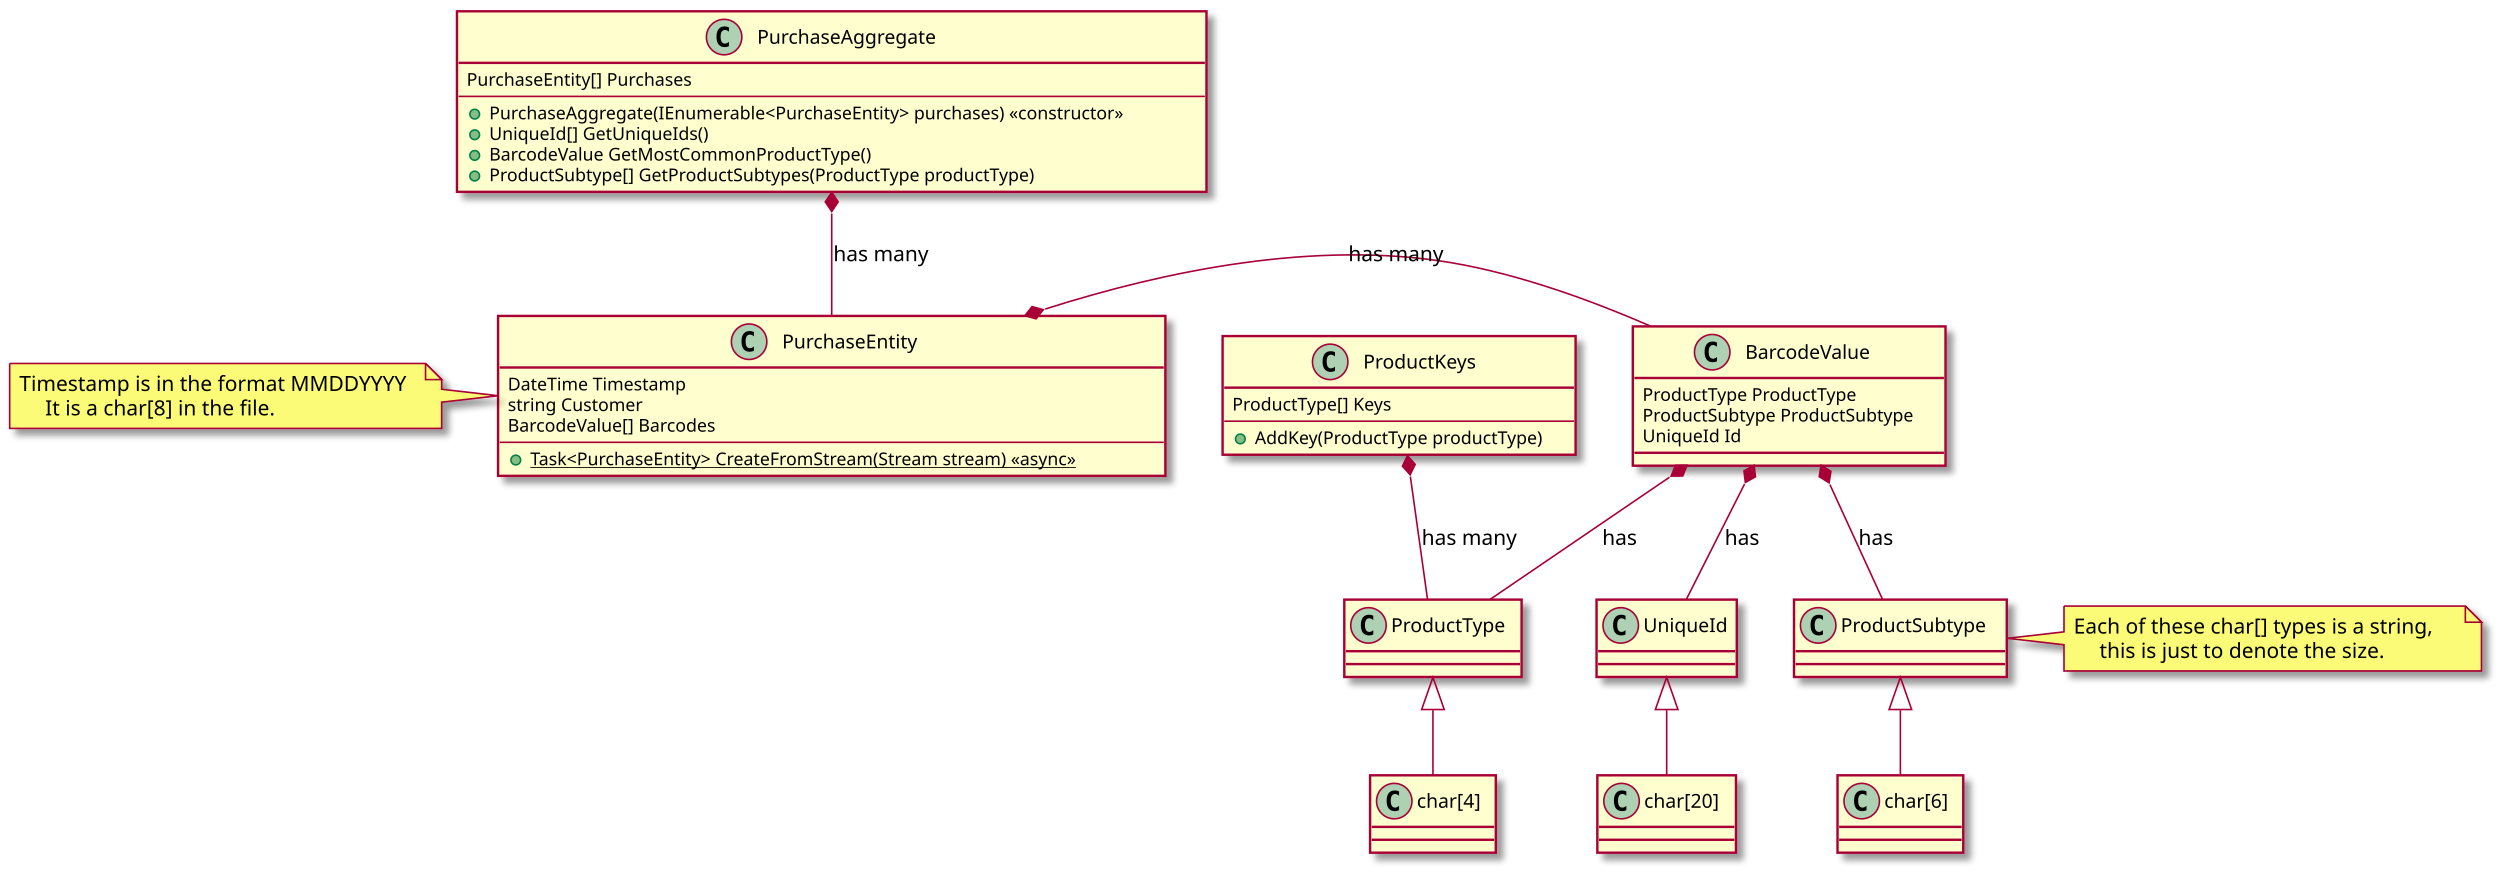
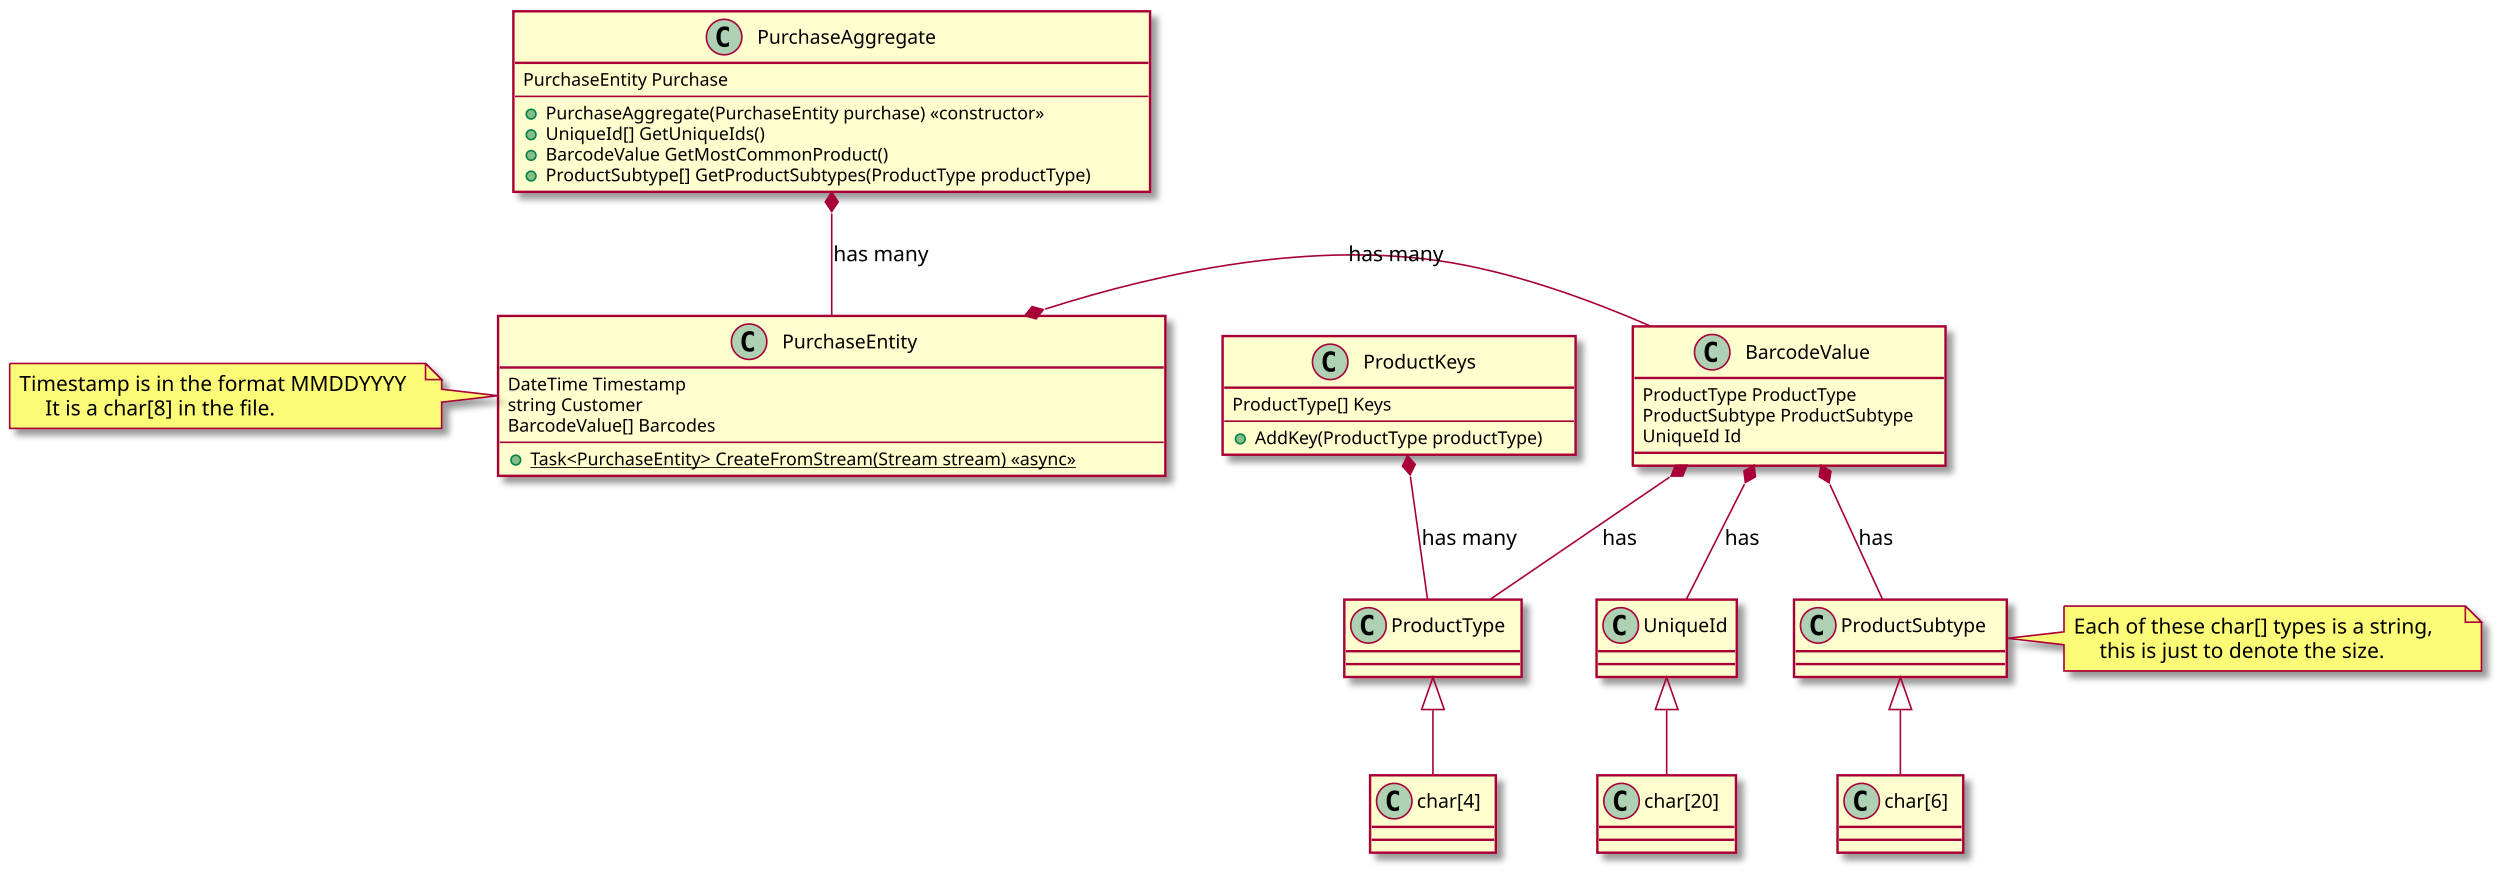
<svg xmlns="http://www.w3.org/2000/svg" contentScriptType="application/ecmascript" contentStyleType="text/css" height="548px" preserveAspectRatio="none" style="width:1551px;height:548px;" version="1.1" viewBox="0 0 1551 548" width="1551px" zoomAndPan="magnify">
  <defs>
-     <filter height="300%" id="fc7s60k2ps0a7" width="300%" x="-1" y="-1">
+     <filter height="300%" id="f1h8ecjbcv730y" width="300%" x="-1" y="-1">
      <feGaussianBlur result="blurOut" stdDeviation="2.0" />
      <feColorMatrix in="blurOut" result="blurOut2" type="matrix" values="0 0 0 0 0 0 0 0 0 0 0 0 0 0 0 0 0 0 .4 0" />
      <feOffset dx="4.0" dy="4.0" in="blurOut2" result="blurOut3" />
      <feBlend in="SourceGraphic" in2="blurOut3" mode="normal" />
    </filter>
  </defs>
  <g>
-     <rect codeLine="7" fill="#FEFECE" filter="url(#fc7s60k2ps0a7)" height="73.609" id="ProductKeys" style="stroke: #A80036; stroke-width: 1.5;" width="219" x="758.5" y="208.5" />
+     <rect codeLine="7" fill="#FEFECE" filter="url(#f1h8ecjbcv730y)" height="73.609" id="ProductKeys" style="stroke: #A80036; stroke-width: 1.5;" width="219" x="758.5" y="208.5" />
    <ellipse cx="825.25" cy="224.5" fill="#ADD1B2" rx="11" ry="11" style="stroke: #A80036; stroke-width: 1.0;" />
    <path d="M828.219,230.141 Q827.641,230.438 827,230.578 Q826.359,230.734 825.656,230.734 Q823.156,230.734 821.828,229.094 Q820.516,227.438 820.516,224.312 Q820.516,221.188 821.828,219.531 Q823.156,217.875 825.656,217.875 Q826.359,217.875 827,218.031 Q827.656,218.188 828.219,218.484 L828.219,221.203 Q827.594,220.625 827,220.359 Q826.406,220.078 825.781,220.078 Q824.438,220.078 823.75,221.156 Q823.062,222.219 823.062,224.312 Q823.062,226.406 823.75,227.484 Q824.438,228.547 825.781,228.547 Q826.406,228.547 827,228.281 Q827.594,228 828.219,227.422 L828.219,230.141 Z " />
    <text fill="#000000" font-family="sans-serif" font-size="12" lengthAdjust="spacingAndGlyphs" textLength="77" x="845.75" y="228.654">ProductKeys</text>
    <line style="stroke: #A80036; stroke-width: 1.5;" x1="759.5" x2="976.5" y1="240.5" y2="240.5" />
    <text fill="#000000" font-family="sans-serif" font-size="11" lengthAdjust="spacingAndGlyphs" textLength="109" x="764.5" y="254.71">ProductType[] Keys</text>
    <line style="stroke: #A80036; stroke-width: 1.0;" x1="759.5" x2="976.5" y1="261.305" y2="261.305" />
    <ellipse cx="769.5" cy="272.305" fill="#84BE84" rx="3" ry="3" style="stroke: #038048; stroke-width: 1.0;" />
    <text fill="#000000" font-family="sans-serif" font-size="11" lengthAdjust="spacingAndGlyphs" textLength="193" x="778.5" y="275.515">AddKey(ProductType productType)</text>
-     <rect codeLine="13" fill="#FEFECE" filter="url(#fc7s60k2ps0a7)" height="99.219" id="PurchaseEntity" style="stroke: #A80036; stroke-width: 1.5;" width="414" x="309" y="196" />
+     <rect codeLine="13" fill="#FEFECE" filter="url(#f1h8ecjbcv730y)" height="99.219" id="PurchaseEntity" style="stroke: #A80036; stroke-width: 1.5;" width="414" x="309" y="196" />
    <ellipse cx="464.75" cy="212" fill="#ADD1B2" rx="11" ry="11" style="stroke: #A80036; stroke-width: 1.0;" />
    <path d="M467.719,217.641 Q467.141,217.938 466.5,218.078 Q465.859,218.234 465.156,218.234 Q462.656,218.234 461.328,216.594 Q460.016,214.938 460.016,211.812 Q460.016,208.688 461.328,207.031 Q462.656,205.375 465.156,205.375 Q465.859,205.375 466.5,205.531 Q467.156,205.688 467.719,205.984 L467.719,208.703 Q467.094,208.125 466.5,207.859 Q465.906,207.578 465.281,207.578 Q463.938,207.578 463.25,208.656 Q462.562,209.719 462.562,211.812 Q462.562,213.906 463.25,214.984 Q463.938,216.047 465.281,216.047 Q465.906,216.047 466.5,215.781 Q467.094,215.5 467.719,214.922 L467.719,217.641 Z " />
    <text fill="#000000" font-family="sans-serif" font-size="12" lengthAdjust="spacingAndGlyphs" textLength="94" x="485.25" y="216.154">PurchaseEntity</text>
    <line style="stroke: #A80036; stroke-width: 1.5;" x1="310" x2="722" y1="228" y2="228" />
    <text fill="#000000" font-family="sans-serif" font-size="11" lengthAdjust="spacingAndGlyphs" textLength="122" x="315" y="242.21">DateTime Timestamp</text>
    <text fill="#000000" font-family="sans-serif" font-size="11" lengthAdjust="spacingAndGlyphs" textLength="93" x="315" y="255.015">string Customer</text>
    <text fill="#000000" font-family="sans-serif" font-size="11" lengthAdjust="spacingAndGlyphs" textLength="144" x="315" y="267.82">BarcodeValue[] Barcodes</text>
    <line style="stroke: #A80036; stroke-width: 1.0;" x1="310" x2="722" y1="274.414" y2="274.414" />
    <ellipse cx="320" cy="285.414" fill="#84BE84" rx="3" ry="3" style="stroke: #038048; stroke-width: 1.0;" />
    <text fill="#000000" font-family="sans-serif" font-size="11" lengthAdjust="spacingAndGlyphs" text-decoration="underline" textLength="388" x="329" y="288.625">Task&lt;PurchaseEntity&gt; CreateFromStream(Stream stream) «async»</text>
-     <path d="M6,225.5 L6,265.766 A0,0 0 0 0 6,265.766 L274,265.766 A0,0 0 0 0 274,265.766 L274,249.5 L308.997,245.5 L274,241.5 L274,235.5 L264,225.5 L6,225.5 A0,0 0 0 0 6,225.5 " fill="#FBFB77" filter="url(#fc7s60k2ps0a7)" style="stroke: #A80036; stroke-width: 1.0;" />
+     <path d="M6,225.5 L6,265.766 A0,0 0 0 0 6,265.766 L274,265.766 A0,0 0 0 0 274,265.766 L274,249.5 L308.997,245.5 L274,241.5 L274,235.5 L264,225.5 L6,225.5 A0,0 0 0 0 6,225.5 " fill="#FBFB77" filter="url(#f1h8ecjbcv730y)" style="stroke: #A80036; stroke-width: 1.0;" />
    <path d="M264,225.5 L264,235.5 L274,235.5 L264,225.5 " fill="#FBFB77" style="stroke: #A80036; stroke-width: 1.0;" />
    <text fill="#000000" font-family="sans-serif" font-size="13" lengthAdjust="spacingAndGlyphs" textLength="247" x="12" y="242.567">Timestamp is in the format MMDDYYYY</text>
    <text fill="#000000" font-family="sans-serif" font-size="13" lengthAdjust="spacingAndGlyphs" textLength="150" x="28" y="257.7">It is a char[8] in the file.</text>
-     <rect codeLine="25" fill="#FEFECE" filter="url(#fc7s60k2ps0a7)" height="112.023" id="PurchaseAggregate" style="stroke: #A80036; stroke-width: 1.5;" width="465" x="283.5" y="7" />
+     <rect codeLine="25" fill="#FEFECE" filter="url(#f1h8ecjbcv730y)" height="112.023" id="PurchaseAggregate" style="stroke: #A80036; stroke-width: 1.5;" width="395" x="318.5" y="7" />
    <ellipse cx="449.25" cy="23" fill="#ADD1B2" rx="11" ry="11" style="stroke: #A80036; stroke-width: 1.0;" />
    <path d="M452.219,28.641 Q451.641,28.938 451,29.078 Q450.359,29.234 449.656,29.234 Q447.156,29.234 445.828,27.594 Q444.516,25.938 444.516,22.812 Q444.516,19.688 445.828,18.031 Q447.156,16.375 449.656,16.375 Q450.359,16.375 451,16.531 Q451.656,16.688 452.219,16.984 L452.219,19.703 Q451.594,19.125 451,18.859 Q450.406,18.578 449.781,18.578 Q448.438,18.578 447.75,19.656 Q447.062,20.719 447.062,22.812 Q447.062,24.906 447.75,25.984 Q448.438,27.047 449.781,27.047 Q450.406,27.047 451,26.781 Q451.594,26.5 452.219,25.922 L452.219,28.641 Z " />
    <text fill="#000000" font-family="sans-serif" font-size="12" lengthAdjust="spacingAndGlyphs" textLength="125" x="469.75" y="27.154">PurchaseAggregate</text>
-     <line style="stroke: #A80036; stroke-width: 1.5;" x1="284.5" x2="747.5" y1="39" y2="39" />
-     <text fill="#000000" font-family="sans-serif" font-size="11" lengthAdjust="spacingAndGlyphs" textLength="156" x="289.5" y="53.21">PurchaseEntity[] Purchases</text>
-     <line style="stroke: #A80036; stroke-width: 1.0;" x1="284.5" x2="747.5" y1="59.805" y2="59.805" />
-     <ellipse cx="294.5" cy="70.805" fill="#84BE84" rx="3" ry="3" style="stroke: #038048; stroke-width: 1.0;" />
-     <text fill="#000000" font-family="sans-serif" font-size="11" lengthAdjust="spacingAndGlyphs" textLength="439" x="303.5" y="74.015">PurchaseAggregate(IEnumerable&lt;PurchaseEntity&gt; purchases) «constructor»</text>
-     <ellipse cx="294.5" cy="83.609" fill="#84BE84" rx="3" ry="3" style="stroke: #038048; stroke-width: 1.0;" />
-     <text fill="#000000" font-family="sans-serif" font-size="11" lengthAdjust="spacingAndGlyphs" textLength="145" x="303.5" y="86.82">UniqueId[] GetUniqueIds()</text>
-     <ellipse cx="294.5" cy="96.414" fill="#84BE84" rx="3" ry="3" style="stroke: #038048; stroke-width: 1.0;" />
-     <text fill="#000000" font-family="sans-serif" font-size="11" lengthAdjust="spacingAndGlyphs" textLength="258" x="303.5" y="99.624">BarcodeValue GetMostCommonProductType()</text>
-     <ellipse cx="294.5" cy="109.219" fill="#84BE84" rx="3" ry="3" style="stroke: #038048; stroke-width: 1.0;" />
-     <text fill="#000000" font-family="sans-serif" font-size="11" lengthAdjust="spacingAndGlyphs" textLength="369" x="303.5" y="112.429">ProductSubtype[] GetProductSubtypes(ProductType productType)</text>
-     <rect codeLine="34" fill="#FEFECE" filter="url(#fc7s60k2ps0a7)" height="48" id="char4" style="stroke: #A80036; stroke-width: 1.5;" width="78" x="850" y="481" />
+     <line style="stroke: #A80036; stroke-width: 1.5;" x1="319.5" x2="712.5" y1="39" y2="39" />
+     <text fill="#000000" font-family="sans-serif" font-size="11" lengthAdjust="spacingAndGlyphs" textLength="141" x="324.5" y="53.21">PurchaseEntity Purchase</text>
+     <line style="stroke: #A80036; stroke-width: 1.0;" x1="319.5" x2="712.5" y1="59.805" y2="59.805" />
+     <ellipse cx="329.5" cy="70.805" fill="#84BE84" rx="3" ry="3" style="stroke: #038048; stroke-width: 1.0;" />
+     <text fill="#000000" font-family="sans-serif" font-size="11" lengthAdjust="spacingAndGlyphs" textLength="343" x="338.5" y="74.015">PurchaseAggregate(PurchaseEntity purchase) «constructor»</text>
+     <ellipse cx="329.5" cy="83.609" fill="#84BE84" rx="3" ry="3" style="stroke: #038048; stroke-width: 1.0;" />
+     <text fill="#000000" font-family="sans-serif" font-size="11" lengthAdjust="spacingAndGlyphs" textLength="145" x="338.5" y="86.82">UniqueId[] GetUniqueIds()</text>
+     <ellipse cx="329.5" cy="96.414" fill="#84BE84" rx="3" ry="3" style="stroke: #038048; stroke-width: 1.0;" />
+     <text fill="#000000" font-family="sans-serif" font-size="11" lengthAdjust="spacingAndGlyphs" textLength="231" x="338.5" y="99.624">BarcodeValue GetMostCommonProduct()</text>
+     <ellipse cx="329.5" cy="109.219" fill="#84BE84" rx="3" ry="3" style="stroke: #038048; stroke-width: 1.0;" />
+     <text fill="#000000" font-family="sans-serif" font-size="11" lengthAdjust="spacingAndGlyphs" textLength="369" x="338.5" y="112.429">ProductSubtype[] GetProductSubtypes(ProductType productType)</text>
+     <rect codeLine="34" fill="#FEFECE" filter="url(#f1h8ecjbcv730y)" height="48" id="char4" style="stroke: #A80036; stroke-width: 1.5;" width="78" x="850" y="481" />
    <ellipse cx="865" cy="497" fill="#ADD1B2" rx="11" ry="11" style="stroke: #A80036; stroke-width: 1.0;" />
    <path d="M867.969,502.641 Q867.391,502.938 866.75,503.078 Q866.109,503.234 865.406,503.234 Q862.906,503.234 861.578,501.594 Q860.266,499.938 860.266,496.812 Q860.266,493.688 861.578,492.031 Q862.906,490.375 865.406,490.375 Q866.109,490.375 866.75,490.531 Q867.406,490.688 867.969,490.984 L867.969,493.703 Q867.344,493.125 866.75,492.859 Q866.156,492.578 865.531,492.578 Q864.188,492.578 863.5,493.656 Q862.812,494.719 862.812,496.812 Q862.812,498.906 863.5,499.984 Q864.188,501.047 865.531,501.047 Q866.156,501.047 866.75,500.781 Q867.344,500.5 867.969,499.922 L867.969,502.641 Z " />
    <text fill="#000000" font-family="sans-serif" font-size="12" lengthAdjust="spacingAndGlyphs" textLength="46" x="879" y="501.154">char[4]</text>
    <line style="stroke: #A80036; stroke-width: 1.5;" x1="851" x2="927" y1="513" y2="513" />
    <line style="stroke: #A80036; stroke-width: 1.5;" x1="851" x2="927" y1="521" y2="521" />
-     <rect codeLine="35" fill="#FEFECE" filter="url(#fc7s60k2ps0a7)" height="48" id="char6" style="stroke: #A80036; stroke-width: 1.5;" width="78" x="1140" y="481" />
+     <rect codeLine="35" fill="#FEFECE" filter="url(#f1h8ecjbcv730y)" height="48" id="char6" style="stroke: #A80036; stroke-width: 1.5;" width="78" x="1140" y="481" />
    <ellipse cx="1155" cy="497" fill="#ADD1B2" rx="11" ry="11" style="stroke: #A80036; stroke-width: 1.0;" />
    <path d="M1157.969,502.641 Q1157.391,502.938 1156.75,503.078 Q1156.109,503.234 1155.406,503.234 Q1152.906,503.234 1151.578,501.594 Q1150.266,499.938 1150.266,496.812 Q1150.266,493.688 1151.578,492.031 Q1152.906,490.375 1155.406,490.375 Q1156.109,490.375 1156.75,490.531 Q1157.406,490.688 1157.969,490.984 L1157.969,493.703 Q1157.344,493.125 1156.75,492.859 Q1156.156,492.578 1155.531,492.578 Q1154.188,492.578 1153.5,493.656 Q1152.812,494.719 1152.812,496.812 Q1152.812,498.906 1153.5,499.984 Q1154.188,501.047 1155.531,501.047 Q1156.156,501.047 1156.75,500.781 Q1157.344,500.5 1157.969,499.922 L1157.969,502.641 Z " />
    <text fill="#000000" font-family="sans-serif" font-size="12" lengthAdjust="spacingAndGlyphs" textLength="46" x="1169" y="501.154">char[6]</text>
    <line style="stroke: #A80036; stroke-width: 1.5;" x1="1141" x2="1217" y1="513" y2="513" />
    <line style="stroke: #A80036; stroke-width: 1.5;" x1="1141" x2="1217" y1="521" y2="521" />
-     <rect codeLine="36" fill="#FEFECE" filter="url(#fc7s60k2ps0a7)" height="48" id="char20" style="stroke: #A80036; stroke-width: 1.5;" width="86" x="991" y="481" />
+     <rect codeLine="36" fill="#FEFECE" filter="url(#f1h8ecjbcv730y)" height="48" id="char20" style="stroke: #A80036; stroke-width: 1.5;" width="86" x="991" y="481" />
    <ellipse cx="1006" cy="497" fill="#ADD1B2" rx="11" ry="11" style="stroke: #A80036; stroke-width: 1.0;" />
    <path d="M1008.969,502.641 Q1008.391,502.938 1007.75,503.078 Q1007.109,503.234 1006.406,503.234 Q1003.906,503.234 1002.578,501.594 Q1001.266,499.938 1001.266,496.812 Q1001.266,493.688 1002.578,492.031 Q1003.906,490.375 1006.406,490.375 Q1007.109,490.375 1007.75,490.531 Q1008.406,490.688 1008.969,490.984 L1008.969,493.703 Q1008.344,493.125 1007.75,492.859 Q1007.156,492.578 1006.531,492.578 Q1005.188,492.578 1004.5,493.656 Q1003.812,494.719 1003.812,496.812 Q1003.812,498.906 1004.5,499.984 Q1005.188,501.047 1006.531,501.047 Q1007.156,501.047 1007.75,500.781 Q1008.344,500.5 1008.969,499.922 L1008.969,502.641 Z " />
    <text fill="#000000" font-family="sans-serif" font-size="12" lengthAdjust="spacingAndGlyphs" textLength="54" x="1020" y="501.154">char[20]</text>
    <line style="stroke: #A80036; stroke-width: 1.5;" x1="992" x2="1076" y1="513" y2="513" />
    <line style="stroke: #A80036; stroke-width: 1.5;" x1="992" x2="1076" y1="521" y2="521" />
-     <rect fill="#FEFECE" filter="url(#fc7s60k2ps0a7)" height="48" id="ProductType" style="stroke: #A80036; stroke-width: 1.5;" width="110" x="834" y="372" />
+     <rect fill="#FEFECE" filter="url(#f1h8ecjbcv730y)" height="48" id="ProductType" style="stroke: #A80036; stroke-width: 1.5;" width="110" x="834" y="372" />
    <ellipse cx="849" cy="388" fill="#ADD1B2" rx="11" ry="11" style="stroke: #A80036; stroke-width: 1.0;" />
    <path d="M851.969,393.641 Q851.391,393.938 850.75,394.078 Q850.109,394.234 849.406,394.234 Q846.906,394.234 845.578,392.594 Q844.266,390.938 844.266,387.812 Q844.266,384.688 845.578,383.031 Q846.906,381.375 849.406,381.375 Q850.109,381.375 850.75,381.531 Q851.406,381.688 851.969,381.984 L851.969,384.703 Q851.344,384.125 850.75,383.859 Q850.156,383.578 849.531,383.578 Q848.188,383.578 847.5,384.656 Q846.812,385.719 846.812,387.812 Q846.812,389.906 847.5,390.984 Q848.188,392.047 849.531,392.047 Q850.156,392.047 850.75,391.781 Q851.344,391.5 851.969,390.922 L851.969,393.641 Z " />
    <text fill="#000000" font-family="sans-serif" font-size="12" lengthAdjust="spacingAndGlyphs" textLength="78" x="863" y="392.154">ProductType</text>
    <line style="stroke: #A80036; stroke-width: 1.5;" x1="835" x2="943" y1="404" y2="404" />
    <line style="stroke: #A80036; stroke-width: 1.5;" x1="835" x2="943" y1="412" y2="412" />
-     <rect fill="#FEFECE" filter="url(#fc7s60k2ps0a7)" height="48" id="ProductSubtype" style="stroke: #A80036; stroke-width: 1.5;" width="132" x="1113" y="372" />
+     <rect fill="#FEFECE" filter="url(#f1h8ecjbcv730y)" height="48" id="ProductSubtype" style="stroke: #A80036; stroke-width: 1.5;" width="132" x="1113" y="372" />
    <ellipse cx="1128" cy="388" fill="#ADD1B2" rx="11" ry="11" style="stroke: #A80036; stroke-width: 1.0;" />
    <path d="M1130.969,393.641 Q1130.391,393.938 1129.75,394.078 Q1129.109,394.234 1128.406,394.234 Q1125.906,394.234 1124.578,392.594 Q1123.266,390.938 1123.266,387.812 Q1123.266,384.688 1124.578,383.031 Q1125.906,381.375 1128.406,381.375 Q1129.109,381.375 1129.75,381.531 Q1130.406,381.688 1130.969,381.984 L1130.969,384.703 Q1130.344,384.125 1129.75,383.859 Q1129.156,383.578 1128.531,383.578 Q1127.188,383.578 1126.5,384.656 Q1125.812,385.719 1125.812,387.812 Q1125.812,389.906 1126.5,390.984 Q1127.188,392.047 1128.531,392.047 Q1129.156,392.047 1129.75,391.781 Q1130.344,391.5 1130.969,390.922 L1130.969,393.641 Z " />
    <text fill="#000000" font-family="sans-serif" font-size="12" lengthAdjust="spacingAndGlyphs" textLength="100" x="1142" y="392.154">ProductSubtype</text>
    <line style="stroke: #A80036; stroke-width: 1.5;" x1="1114" x2="1244" y1="404" y2="404" />
    <line style="stroke: #A80036; stroke-width: 1.5;" x1="1114" x2="1244" y1="412" y2="412" />
-     <rect fill="#FEFECE" filter="url(#fc7s60k2ps0a7)" height="48" id="UniqueId" style="stroke: #A80036; stroke-width: 1.5;" width="87" x="990.5" y="372" />
+     <rect fill="#FEFECE" filter="url(#f1h8ecjbcv730y)" height="48" id="UniqueId" style="stroke: #A80036; stroke-width: 1.5;" width="87" x="990.5" y="372" />
    <ellipse cx="1005.5" cy="388" fill="#ADD1B2" rx="11" ry="11" style="stroke: #A80036; stroke-width: 1.0;" />
    <path d="M1008.469,393.641 Q1007.891,393.938 1007.25,394.078 Q1006.609,394.234 1005.906,394.234 Q1003.406,394.234 1002.078,392.594 Q1000.766,390.938 1000.766,387.812 Q1000.766,384.688 1002.078,383.031 Q1003.406,381.375 1005.906,381.375 Q1006.609,381.375 1007.25,381.531 Q1007.906,381.688 1008.469,381.984 L1008.469,384.703 Q1007.844,384.125 1007.25,383.859 Q1006.656,383.578 1006.031,383.578 Q1004.688,383.578 1004,384.656 Q1003.312,385.719 1003.312,387.812 Q1003.312,389.906 1004,390.984 Q1004.688,392.047 1006.031,392.047 Q1006.656,392.047 1007.25,391.781 Q1007.844,391.5 1008.469,390.922 L1008.469,393.641 Z " />
    <text fill="#000000" font-family="sans-serif" font-size="12" lengthAdjust="spacingAndGlyphs" textLength="55" x="1019.5" y="392.154">UniqueId</text>
    <line style="stroke: #A80036; stroke-width: 1.5;" x1="991.5" x2="1076.5" y1="404" y2="404" />
    <line style="stroke: #A80036; stroke-width: 1.5;" x1="991.5" x2="1076.5" y1="412" y2="412" />
-     <path d="M1280.5,376 L1280.5,392 L1245.322,396 L1280.5,400 L1280.5,416.266 A0,0 0 0 0 1280.5,416.266 L1539.5,416.266 A0,0 0 0 0 1539.5,416.266 L1539.5,386 L1529.5,376 L1280.5,376 A0,0 0 0 0 1280.5,376 " fill="#FBFB77" filter="url(#fc7s60k2ps0a7)" style="stroke: #A80036; stroke-width: 1.0;" />
+     <path d="M1280.5,376 L1280.5,392 L1245.322,396 L1280.5,400 L1280.5,416.266 A0,0 0 0 0 1280.5,416.266 L1539.5,416.266 A0,0 0 0 0 1539.5,416.266 L1539.5,386 L1529.5,376 L1280.5,376 A0,0 0 0 0 1280.5,376 " fill="#FBFB77" filter="url(#f1h8ecjbcv730y)" style="stroke: #A80036; stroke-width: 1.0;" />
    <path d="M1529.5,376 L1529.5,386 L1539.5,386 L1529.5,376 " fill="#FBFB77" style="stroke: #A80036; stroke-width: 1.0;" />
    <text fill="#000000" font-family="sans-serif" font-size="13" lengthAdjust="spacingAndGlyphs" textLength="238" x="1286.5" y="393.067">Each of these char[] types is a string,</text>
    <text fill="#000000" font-family="sans-serif" font-size="13" lengthAdjust="spacingAndGlyphs" textLength="188" x="1302.5" y="408.2">this is just to denote the size.</text>
-     <rect codeLine="46" fill="#FEFECE" filter="url(#fc7s60k2ps0a7)" height="86.414" id="BarcodeValue" style="stroke: #A80036; stroke-width: 1.5;" width="194" x="1013" y="202.5" />
+     <rect codeLine="46" fill="#FEFECE" filter="url(#f1h8ecjbcv730y)" height="86.414" id="BarcodeValue" style="stroke: #A80036; stroke-width: 1.5;" width="194" x="1013" y="202.5" />
    <ellipse cx="1062.25" cy="218.5" fill="#ADD1B2" rx="11" ry="11" style="stroke: #A80036; stroke-width: 1.0;" />
    <path d="M1065.219,224.141 Q1064.641,224.438 1064,224.578 Q1063.359,224.734 1062.656,224.734 Q1060.156,224.734 1058.828,223.094 Q1057.516,221.438 1057.516,218.312 Q1057.516,215.188 1058.828,213.531 Q1060.156,211.875 1062.656,211.875 Q1063.359,211.875 1064,212.031 Q1064.656,212.188 1065.219,212.484 L1065.219,215.203 Q1064.594,214.625 1064,214.359 Q1063.406,214.078 1062.781,214.078 Q1061.438,214.078 1060.75,215.156 Q1060.062,216.219 1060.062,218.312 Q1060.062,220.406 1060.75,221.484 Q1061.438,222.547 1062.781,222.547 Q1063.406,222.547 1064,222.281 Q1064.594,222 1065.219,221.422 L1065.219,224.141 Z " />
    <text fill="#000000" font-family="sans-serif" font-size="12" lengthAdjust="spacingAndGlyphs" textLength="87" x="1082.75" y="222.654">BarcodeValue</text>
    <line style="stroke: #A80036; stroke-width: 1.5;" x1="1014" x2="1206" y1="234.5" y2="234.5" />
    <text fill="#000000" font-family="sans-serif" font-size="11" lengthAdjust="spacingAndGlyphs" textLength="144" x="1019" y="248.71">ProductType ProductType</text>
    <text fill="#000000" font-family="sans-serif" font-size="11" lengthAdjust="spacingAndGlyphs" textLength="182" x="1019" y="261.515">ProductSubtype ProductSubtype</text>
    <text fill="#000000" font-family="sans-serif" font-size="11" lengthAdjust="spacingAndGlyphs" textLength="63" x="1019" y="274.32">UniqueId Id</text>
    <line style="stroke: #A80036; stroke-width: 1.5;" x1="1014" x2="1206" y1="280.914" y2="280.914" />
    <path codeLine="38" d="M889,440.597 C889,454.378 889,469.034 889,480.877 " fill="none" id="ProductType-backto-char4" style="stroke: #A80036; stroke-width: 1.0;" />
    <polygon fill="none" points="882,440.191,889,420.191,896,440.191,882,440.191" style="stroke: #A80036; stroke-width: 1.0;" />
    <path codeLine="39" d="M1179,440.597 C1179,454.378 1179,469.034 1179,480.877 " fill="none" id="ProductSubtype-backto-char6" style="stroke: #A80036; stroke-width: 1.0;" />
    <polygon fill="none" points="1172,440.191,1179,420.191,1186,440.191,1172,440.191" style="stroke: #A80036; stroke-width: 1.0;" />
    <path codeLine="40" d="M1034,440.597 C1034,454.378 1034,469.034 1034,480.877 " fill="none" id="UniqueId-backto-char20" style="stroke: #A80036; stroke-width: 1.0;" />
    <polygon fill="none" points="1027,440.191,1034,420.191,1041,440.191,1027,440.191" style="stroke: #A80036; stroke-width: 1.0;" />
    <path codeLine="52" d="M1035.756,296.06 C998.216,321.624 954.397,351.465 924.48,371.839 " fill="none" id="BarcodeValue-backto-ProductType" style="stroke: #A80036; stroke-width: 1.0;" />
    <polygon fill="#A80036" points="1046.67,288.627,1039.459,288.698,1036.752,295.382,1043.963,295.311,1046.67,288.627" style="stroke: #A80036; stroke-width: 1.0;" />
    <text fill="#000000" font-family="sans-serif" font-size="13" lengthAdjust="spacingAndGlyphs" textLength="23" x="994" y="338.067">has</text>
    <path codeLine="53" d="M1135.294,300.671 C1146.473,325.054 1159.043,352.472 1167.823,371.622 " fill="none" id="BarcodeValue-backto-ProductSubtype" style="stroke: #A80036; stroke-width: 1.0;" />
    <polygon fill="#A80036" points="1129.773,288.627,1128.637,295.748,1134.774,299.536,1135.909,292.414,1129.773,288.627" style="stroke: #A80036; stroke-width: 1.0;" />
    <text fill="#000000" font-family="sans-serif" font-size="13" lengthAdjust="spacingAndGlyphs" textLength="23" x="1153" y="338.067">has</text>
    <path codeLine="54" d="M1082.308,300.337 C1069.953,324.804 1056.025,352.384 1046.31,371.622 " fill="none" id="BarcodeValue-backto-UniqueId" style="stroke: #A80036; stroke-width: 1.0;" />
    <polygon fill="#A80036" points="1088.222,288.627,1081.946,292.18,1082.812,299.339,1089.087,295.786,1088.222,288.627" style="stroke: #A80036; stroke-width: 1.0;" />
    <text fill="#000000" font-family="sans-serif" font-size="13" lengthAdjust="spacingAndGlyphs" textLength="23" x="1070" y="338.067">has</text>
    <path codeLine="56" d="M874.999,295.656 C878.582,321.337 882.78,351.421 885.638,371.903 " fill="none" id="ProductKeys-backto-ProductType" style="stroke: #A80036; stroke-width: 1.0;" />
    <polygon fill="#A80036" points="873.191,282.702,870.059,289.197,874.849,294.587,877.982,288.092,873.191,282.702" style="stroke: #A80036; stroke-width: 1.0;" />
    <text fill="#000000" font-family="sans-serif" font-size="13" lengthAdjust="spacingAndGlyphs" textLength="63" x="882" y="338.067">has many</text>
    <path codeLine="58" d="M648.461,191.734 C722.336,168.145 816.189,148.702 900.5,163 C942.701,170.156 987.13,186.285 1024.16,202.4 " fill="none" id="PurchaseEntity-backto-BarcodeValue" style="stroke: #A80036; stroke-width: 1.0;" />
    <polygon fill="#A80036" points="635.846,195.864,642.792,197.799,647.25,192.131,640.303,190.196,635.846,195.864" style="stroke: #A80036; stroke-width: 1.0;" />
    <text fill="#000000" font-family="sans-serif" font-size="13" lengthAdjust="spacingAndGlyphs" textLength="63" x="836.5" y="162.067">has many</text>
    <path codeLine="60" d="M516,132.489 C516,153.617 516,176.396 516,195.93 " fill="none" id="PurchaseAggregate-backto-PurchaseEntity" style="stroke: #A80036; stroke-width: 1.0;" />
    <polygon fill="#A80036" points="516,119.245,512,125.245,516,131.245,520,125.245,516,119.245" style="stroke: #A80036; stroke-width: 1.0;" />
    <text fill="#000000" font-family="sans-serif" font-size="13" lengthAdjust="spacingAndGlyphs" textLength="63" x="517" y="162.067">has many</text>
  </g>
</svg>
